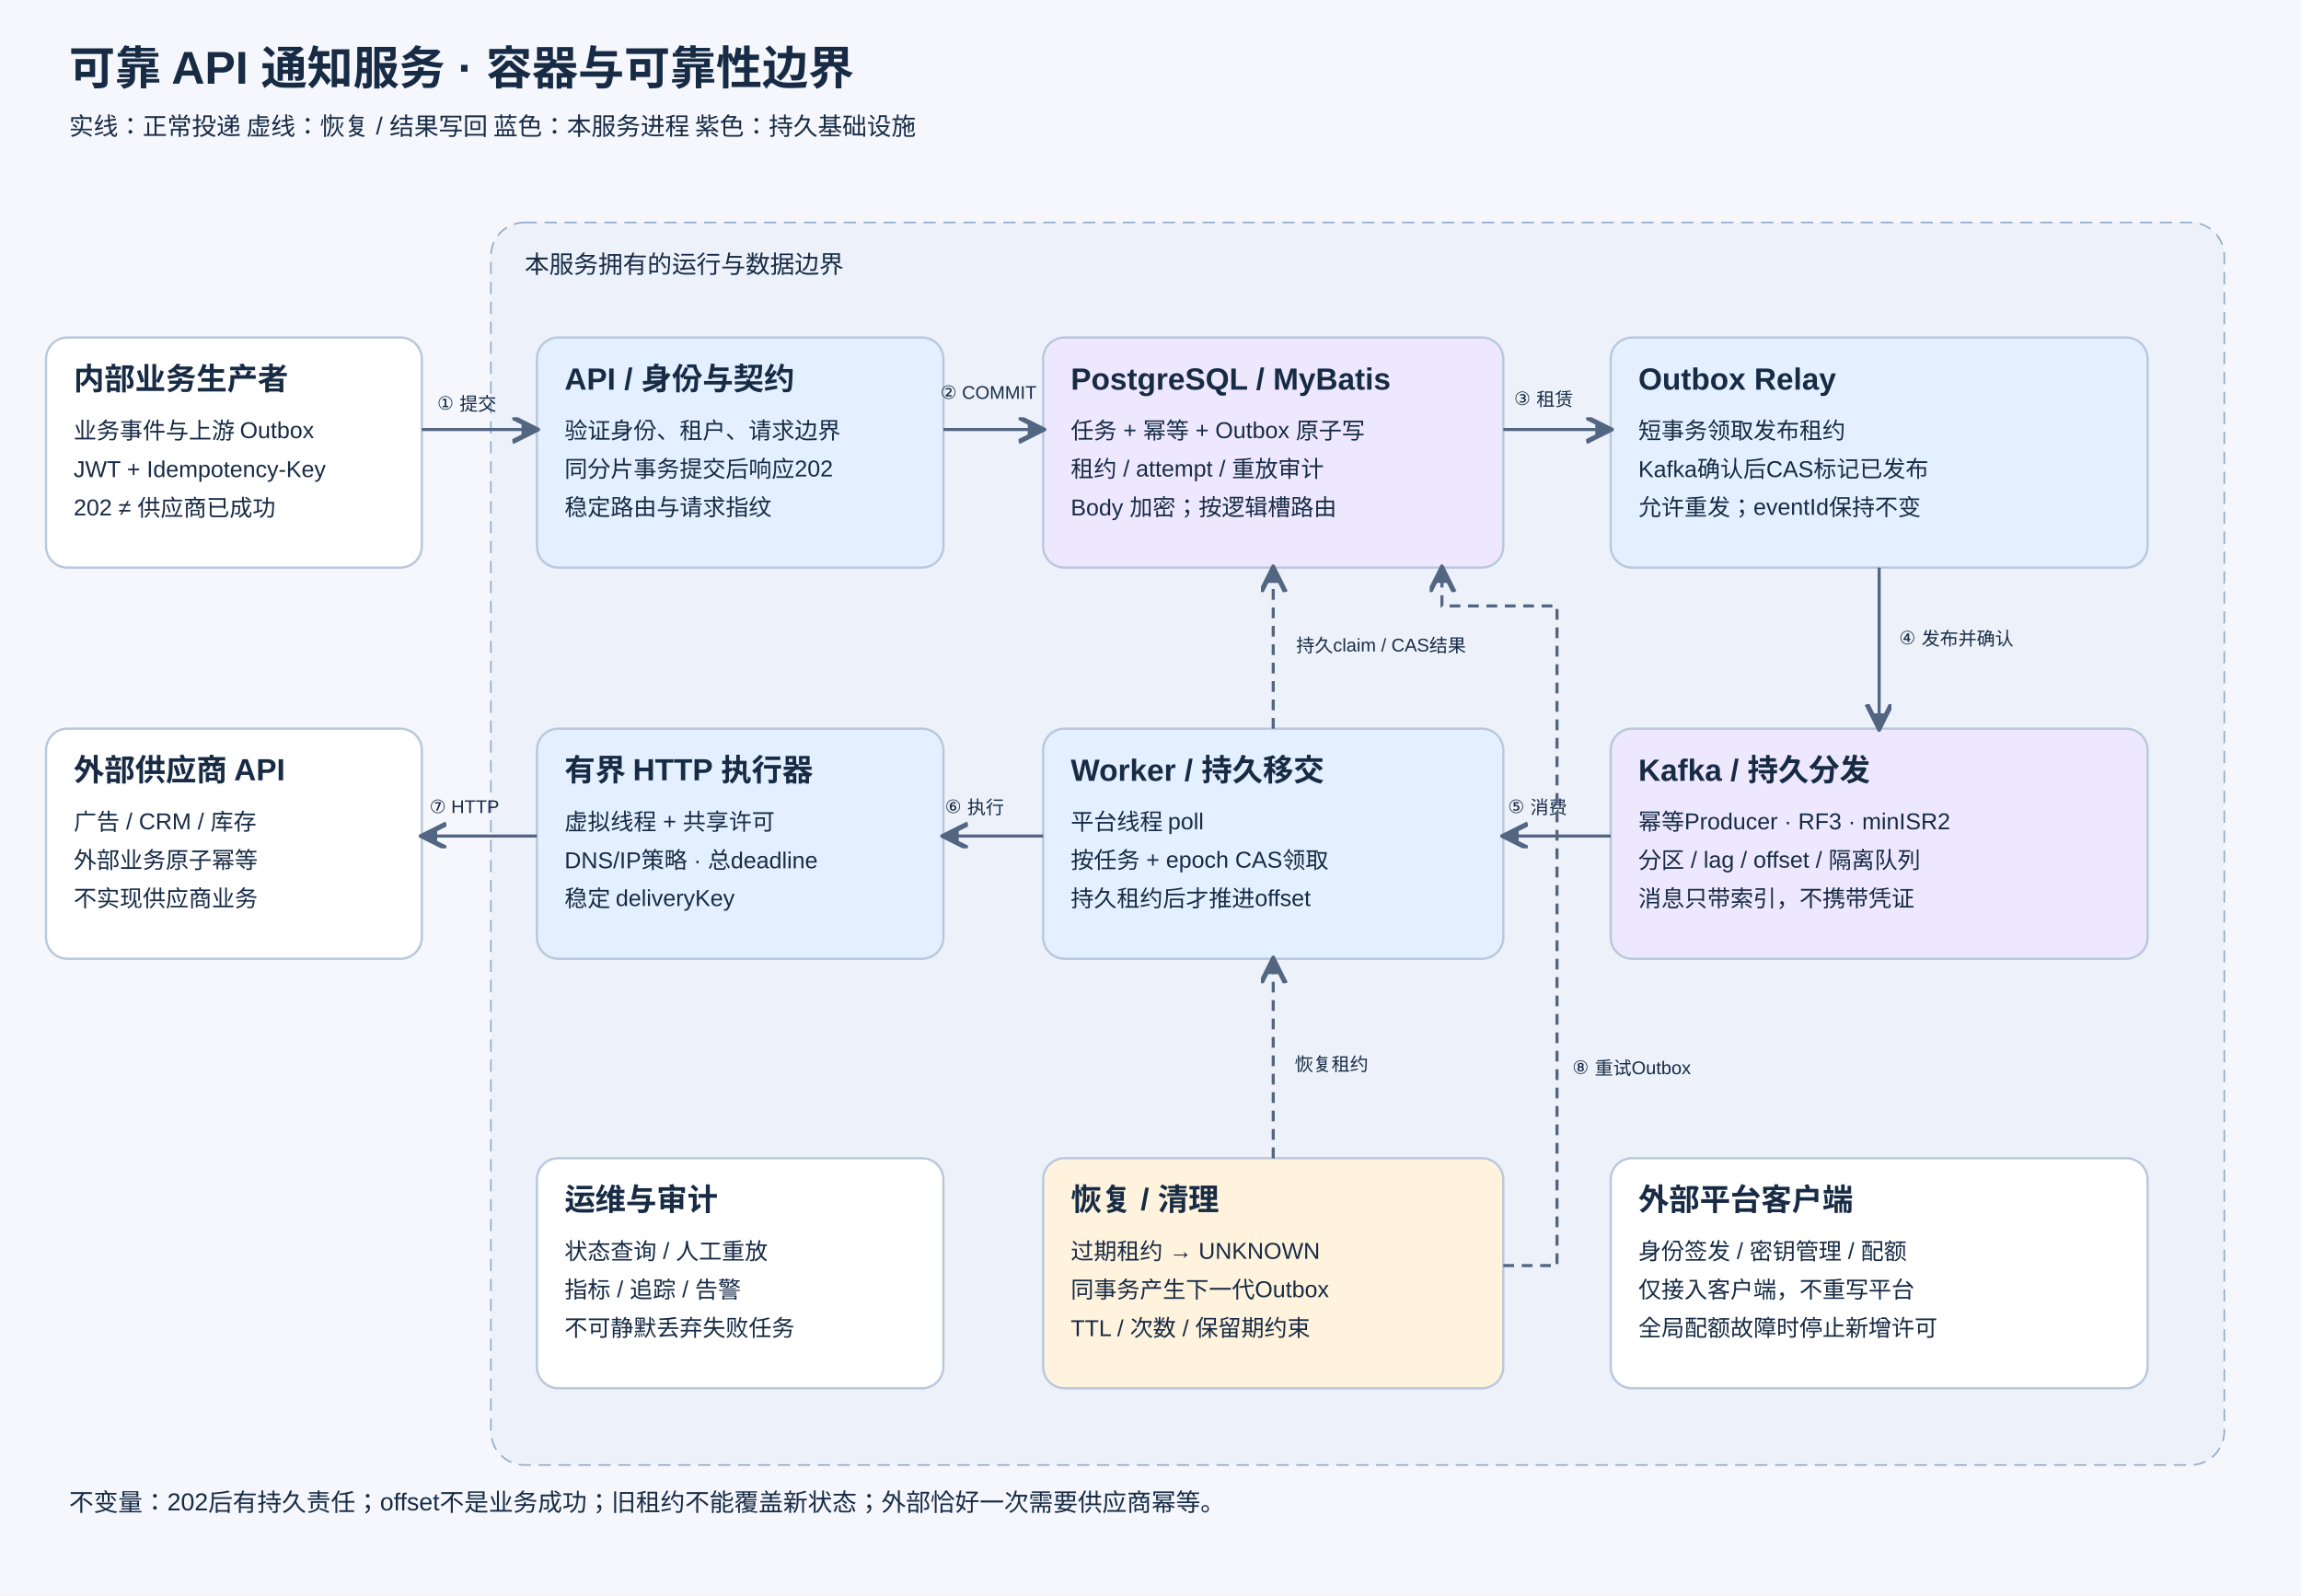
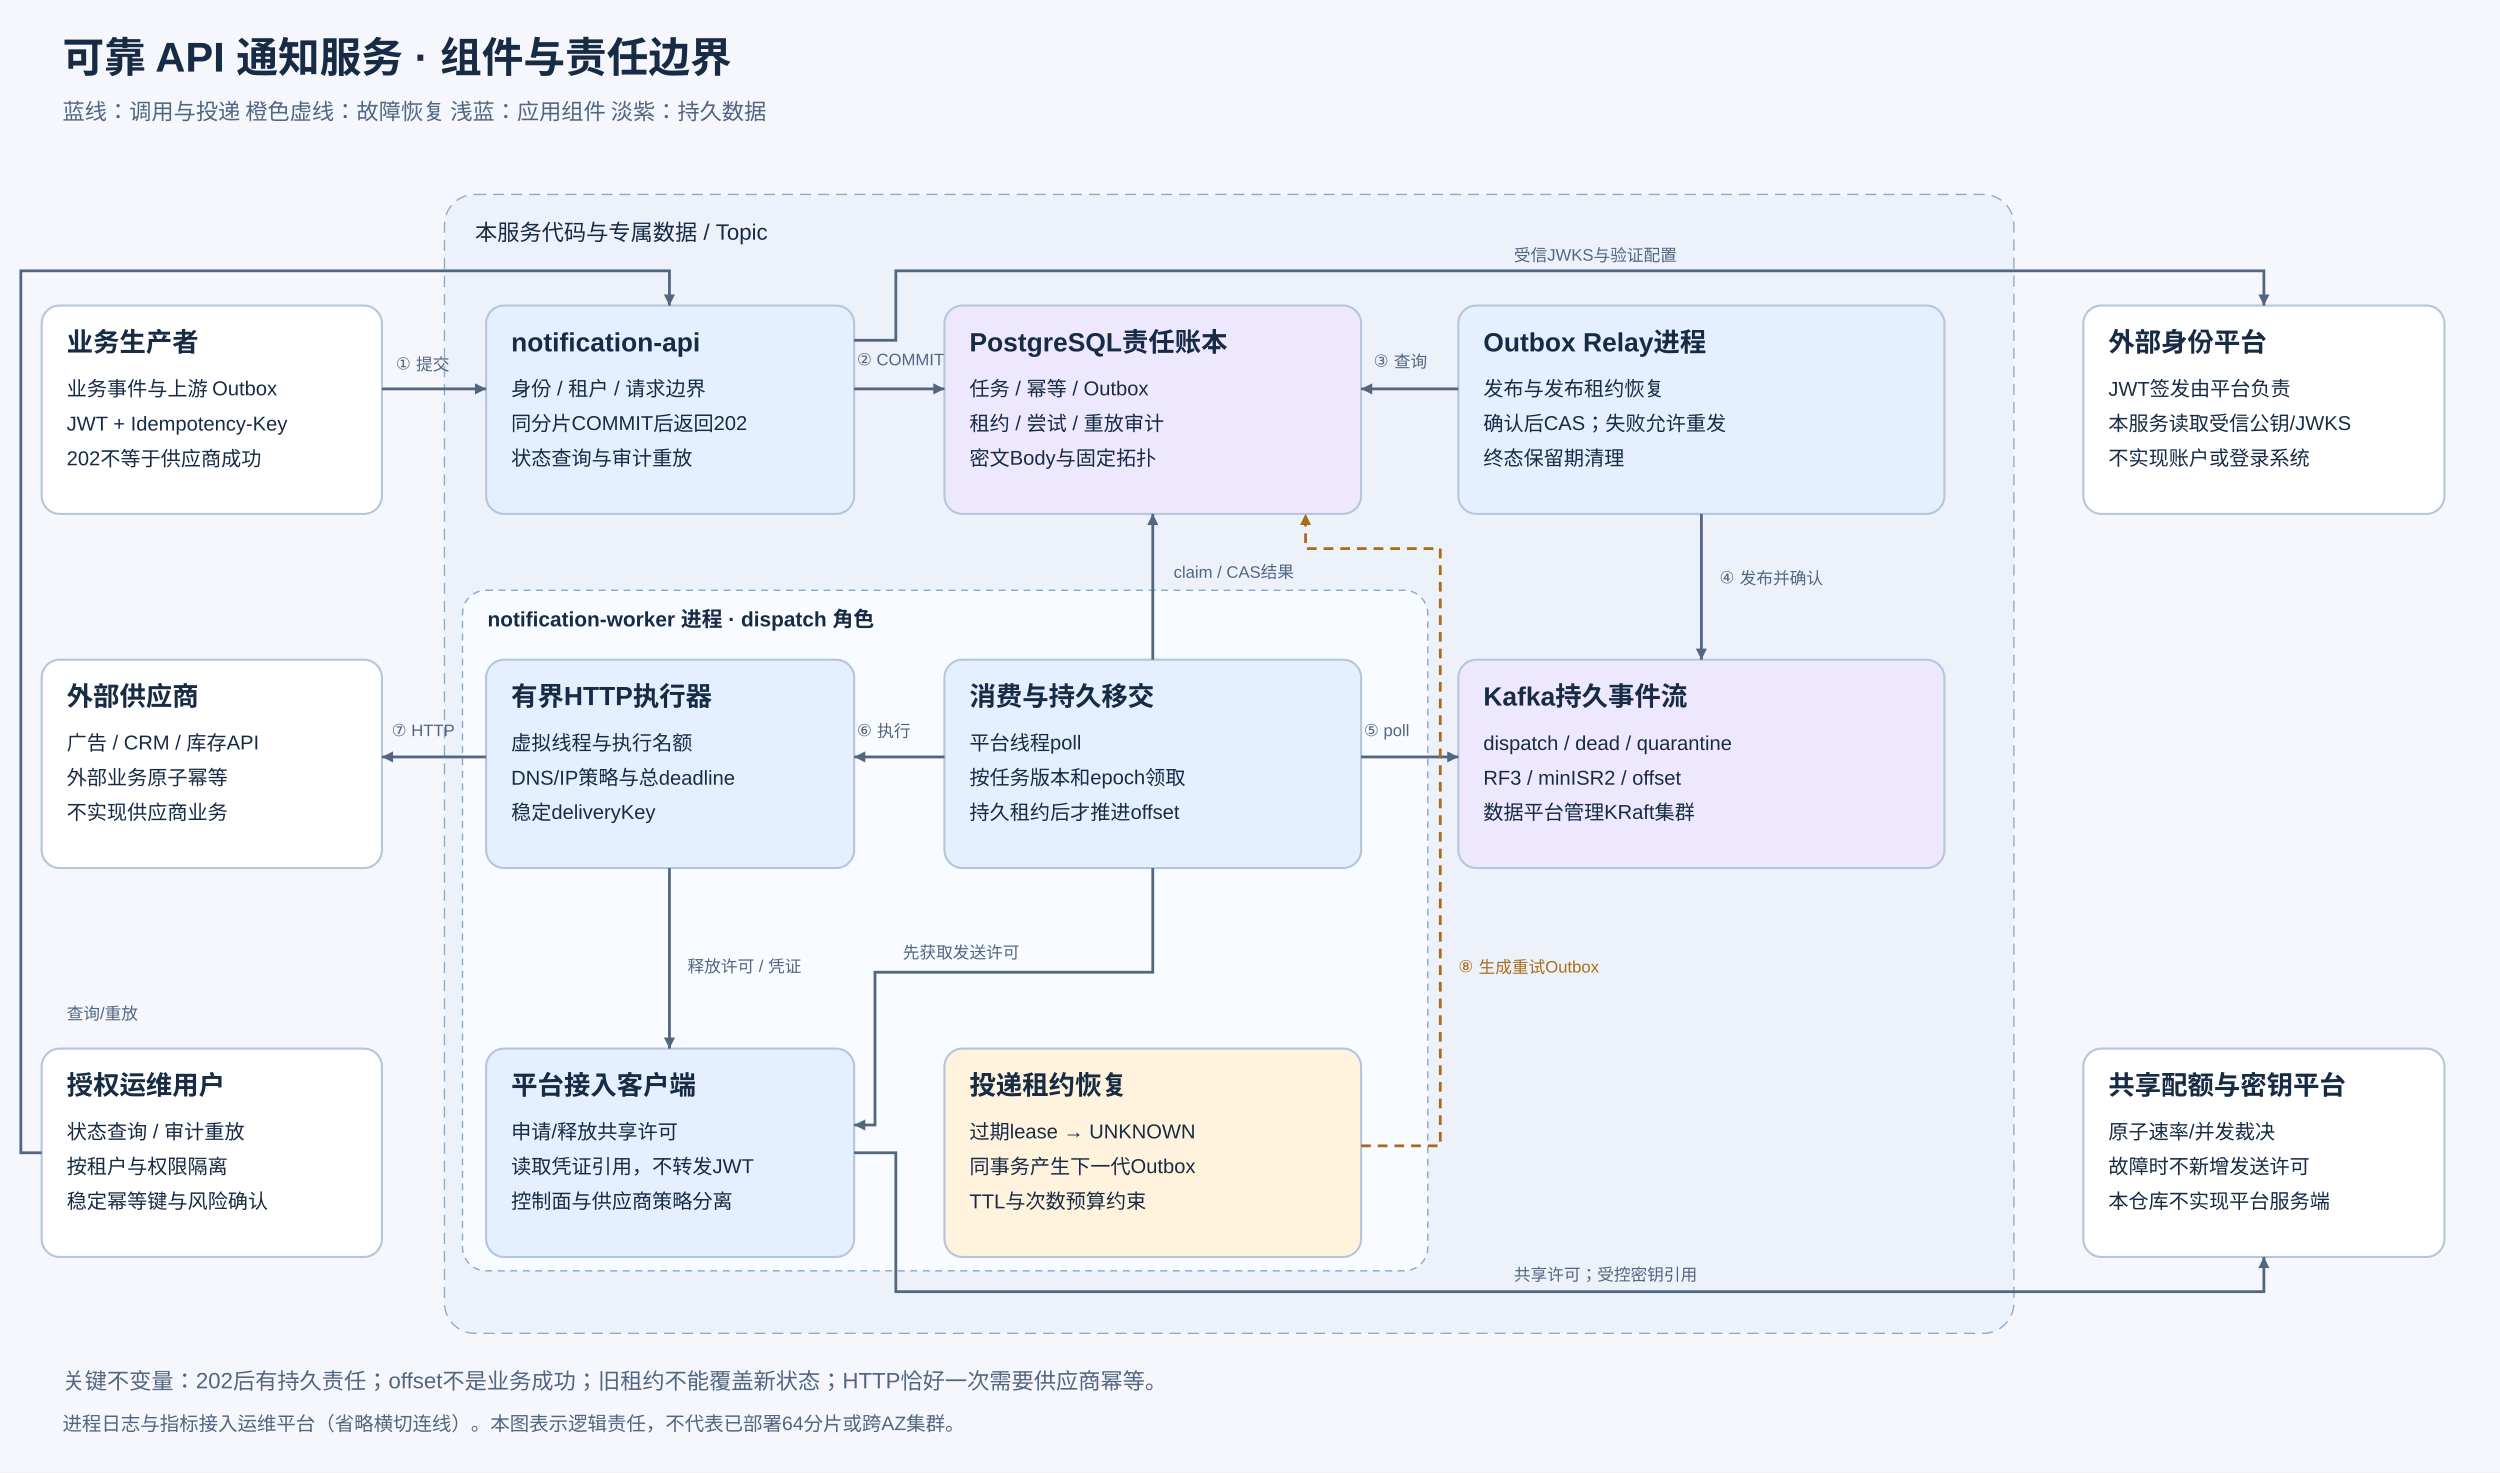
- <svg xmlns="http://www.w3.org/2000/svg" width="1500" height="1040" viewBox="0 0 1500 1040">
+ <svg xmlns="http://www.w3.org/2000/svg" width="1800" height="1060" viewBox="0 0 1800 1060">
  <defs>
-     <marker id="arrow" markerWidth="9" markerHeight="9" refX="8" refY="4" orient="auto">
-       <path d="M0,0 L8,4 L0,8" fill="none" stroke="#526581" stroke-width="1.6" />
+     <marker id="arrow" markerWidth="9" markerHeight="9" refX="8" refY="4" orient="auto" markerUnits="userSpaceOnUse">
+       <path d="M0,0 L8,4 L0,8 Z" fill="#526581" />
+     </marker>
+     <marker id="recovery" markerWidth="9" markerHeight="9" refX="8" refY="4" orient="auto" markerUnits="userSpaceOnUse">
+       <path d="M0,0 L8,4 L0,8 Z" fill="#a76d19" />
    </marker>
  </defs>
-   <style>text{font-family:Microsoft YaHei,Arial,sans-serif;fill:#172b45}.title{font-size:30px;font-weight:700}.sub{font-size:16px;fill:#526581}.node{font-size:20px;font-weight:700}.body{font-size:15px}.label{font-size:14px;fill:#405772}</style>
-   <rect width="1500" height="1040" fill="#f5f7fc" />
-   <text x="45" y="55" font-size="30" font-weight="700" font-family="Microsoft YaHei" fill="#172b45">可靠 API 通知服务 · 容器与可靠性边界</text>
-   <text x="45" y="88" font-size="16" font-family="Microsoft YaHei" fill="#172b45">实线：正常投递     虚线：恢复 / 结果写回     蓝色：本服务进程     紫色：持久基础设施</text>
-   <rect x="320" y="145" width="1130" height="810" rx="22" fill="#edf2fa" stroke="#92a9c9" stroke-dasharray="8 5" />
-   <text x="342" y="178" font-size="16" font-family="Microsoft YaHei" fill="#172b45">本服务拥有的运行与数据边界</text>
-   <rect x="30" y="220" width="245" height="150" rx="14" fill="#fff" stroke="#b9c8dd" stroke-width="1.5" />
-   <text x="48" y="254" font-size="20" font-weight="700" font-family="Microsoft YaHei" fill="#172b45">内部业务生产者</text>
-   <text x="48" y="286" font-size="15" font-family="Microsoft YaHei" fill="#172b45">业务事件与上游 Outbox</text>
-   <text x="48" y="311" font-size="15" font-family="Microsoft YaHei" fill="#172b45">JWT + Idempotency-Key</text>
-   <text x="48" y="336" font-size="15" font-family="Microsoft YaHei" fill="#172b45">202 ≠ 供应商已成功</text>
-   <rect x="350" y="220" width="265" height="150" rx="14" fill="#e4f0ff" stroke="#b9c8dd" stroke-width="1.5" />
-   <text x="368" y="254" font-size="20" font-weight="700" font-family="Microsoft YaHei" fill="#172b45">API / 身份与契约</text>
-   <text x="368" y="286" font-size="15" font-family="Microsoft YaHei" fill="#172b45">验证身份、租户、请求边界</text>
-   <text x="368" y="311" font-size="15" font-family="Microsoft YaHei" fill="#172b45">同分片事务提交后响应202</text>
-   <text x="368" y="336" font-size="15" font-family="Microsoft YaHei" fill="#172b45">稳定路由与请求指纹</text>
-   <rect x="680" y="220" width="300" height="150" rx="14" fill="#eee8ff" stroke="#b9c8dd" stroke-width="1.5" />
-   <text x="698" y="254" font-size="20" font-weight="700" font-family="Microsoft YaHei" fill="#172b45">PostgreSQL / MyBatis</text>
-   <text x="698" y="286" font-size="15" font-family="Microsoft YaHei" fill="#172b45">任务 + 幂等 + Outbox 原子写</text>
-   <text x="698" y="311" font-size="15" font-family="Microsoft YaHei" fill="#172b45">租约 / attempt / 重放审计</text>
-   <text x="698" y="336" font-size="15" font-family="Microsoft YaHei" fill="#172b45">Body 加密；按逻辑槽路由</text>
-   <rect x="1050" y="220" width="350" height="150" rx="14" fill="#e4f0ff" stroke="#b9c8dd" stroke-width="1.5" />
-   <text x="1068" y="254" font-size="20" font-weight="700" font-family="Microsoft YaHei" fill="#172b45">Outbox Relay</text>
-   <text x="1068" y="286" font-size="15" font-family="Microsoft YaHei" fill="#172b45">短事务领取发布租约</text>
-   <text x="1068" y="311" font-size="15" font-family="Microsoft YaHei" fill="#172b45">Kafka确认后CAS标记已发布</text>
-   <text x="1068" y="336" font-size="15" font-family="Microsoft YaHei" fill="#172b45">允许重发；eventId保持不变</text>
-   <rect x="1050" y="475" width="350" height="150" rx="14" fill="#eee8ff" stroke="#b9c8dd" stroke-width="1.5" />
-   <text x="1068" y="509" font-size="20" font-weight="700" font-family="Microsoft YaHei" fill="#172b45">Kafka / 持久分发</text>
-   <text x="1068" y="541" font-size="15" font-family="Microsoft YaHei" fill="#172b45">幂等Producer · RF3 · minISR2</text>
-   <text x="1068" y="566" font-size="15" font-family="Microsoft YaHei" fill="#172b45">分区 / lag / offset / 隔离队列</text>
-   <text x="1068" y="591" font-size="15" font-family="Microsoft YaHei" fill="#172b45">消息只带索引，不携带凭证</text>
-   <rect x="680" y="475" width="300" height="150" rx="14" fill="#e4f0ff" stroke="#b9c8dd" stroke-width="1.5" />
-   <text x="698" y="509" font-size="20" font-weight="700" font-family="Microsoft YaHei" fill="#172b45">Worker / 持久移交</text>
-   <text x="698" y="541" font-size="15" font-family="Microsoft YaHei" fill="#172b45">平台线程 poll</text>
-   <text x="698" y="566" font-size="15" font-family="Microsoft YaHei" fill="#172b45">按任务 + epoch CAS领取</text>
-   <text x="698" y="591" font-size="15" font-family="Microsoft YaHei" fill="#172b45">持久租约后才推进offset</text>
-   <rect x="350" y="475" width="265" height="150" rx="14" fill="#e4f0ff" stroke="#b9c8dd" stroke-width="1.5" />
-   <text x="368" y="509" font-size="20" font-weight="700" font-family="Microsoft YaHei" fill="#172b45">有界 HTTP 执行器</text>
-   <text x="368" y="541" font-size="15" font-family="Microsoft YaHei" fill="#172b45">虚拟线程 + 共享许可</text>
-   <text x="368" y="566" font-size="15" font-family="Microsoft YaHei" fill="#172b45">DNS/IP策略 · 总deadline</text>
-   <text x="368" y="591" font-size="15" font-family="Microsoft YaHei" fill="#172b45">稳定 deliveryKey</text>
-   <rect x="30" y="475" width="245" height="150" rx="14" fill="#fff" stroke="#b9c8dd" stroke-width="1.5" />
-   <text x="48" y="509" font-size="20" font-weight="700" font-family="Microsoft YaHei" fill="#172b45">外部供应商 API</text>
-   <text x="48" y="541" font-size="15" font-family="Microsoft YaHei" fill="#172b45">广告 / CRM / 库存</text>
-   <text x="48" y="566" font-size="15" font-family="Microsoft YaHei" fill="#172b45">外部业务原子幂等</text>
-   <text x="48" y="591" font-size="15" font-family="Microsoft YaHei" fill="#172b45">不实现供应商业务</text>
-   <rect x="680" y="755" width="300" height="150" rx="14" fill="#fff3de" stroke="#b9c8dd" stroke-width="1.5" />
-   <text x="698" y="789" font-size="20" font-weight="700" font-family="Microsoft YaHei" fill="#172b45">恢复 / 清理</text>
-   <text x="698" y="821" font-size="15" font-family="Microsoft YaHei" fill="#172b45">过期租约 → UNKNOWN</text>
-   <text x="698" y="846" font-size="15" font-family="Microsoft YaHei" fill="#172b45">同事务产生下一代Outbox</text>
-   <text x="698" y="871" font-size="15" font-family="Microsoft YaHei" fill="#172b45">TTL / 次数 / 保留期约束</text>
-   <rect x="350" y="755" width="265" height="150" rx="14" fill="#fff" stroke="#b9c8dd" stroke-width="1.5" />
-   <text x="368" y="789" font-size="20" font-weight="700" font-family="Microsoft YaHei" fill="#172b45">运维与审计</text>
-   <text x="368" y="821" font-size="15" font-family="Microsoft YaHei" fill="#172b45">状态查询 / 人工重放</text>
-   <text x="368" y="846" font-size="15" font-family="Microsoft YaHei" fill="#172b45">指标 / 追踪 / 告警</text>
-   <text x="368" y="871" font-size="15" font-family="Microsoft YaHei" fill="#172b45">不可静默丢弃失败任务</text>
-   <rect x="1050" y="755" width="350" height="150" rx="14" fill="#fff" stroke="#b9c8dd" stroke-width="1.5" />
-   <text x="1068" y="789" font-size="20" font-weight="700" font-family="Microsoft YaHei" fill="#172b45">外部平台客户端</text>
-   <text x="1068" y="821" font-size="15" font-family="Microsoft YaHei" fill="#172b45">身份签发 / 密钥管理 / 配额</text>
-   <text x="1068" y="846" font-size="15" font-family="Microsoft YaHei" fill="#172b45">仅接入客户端，不重写平台</text>
-   <text x="1068" y="871" font-size="15" font-family="Microsoft YaHei" fill="#172b45">全局配额故障时停止新增许可</text>
+   <rect width="1800" height="1060" fill="#f5f7fc" />
+   <text x="45" y="52" font-family="Microsoft YaHei,Arial,sans-serif" font-size="30" font-weight="700" fill="#172b45">可靠 API 通知服务 · 组件与责任边界</text>
+   <text x="45" y="86" font-family="Microsoft YaHei,Arial,sans-serif" font-size="16" font-weight="400" fill="#526581">蓝线：调用与投递    橙色虚线：故障恢复    浅蓝：应用组件    淡紫：持久数据</text>
+   <rect x="320" y="140" width="1130" height="820" rx="22" fill="#edf2fa" stroke="#92a9c9" stroke-dasharray="8 5" />
+   <text x="342" y="173" font-family="Microsoft YaHei,Arial,sans-serif" font-size="16" font-weight="400" fill="#172b45">本服务代码与专属数据 / Topic</text>
+   <rect x="333" y="425" width="695" height="490" rx="17" fill="#f8fbff" stroke="#85a9cc" stroke-dasharray="5 4" />
+   <text x="351" y="451" font-family="Microsoft YaHei,Arial,sans-serif" font-size="15" font-weight="700" fill="#172b45">notification-worker 进程 · dispatch 角色</text>
+   <rect x="30" y="220" width="245" height="150" rx="13" fill="#fff" stroke="#b5c5da" stroke-width="1.5" />
+   <text x="48" y="253" font-family="Microsoft YaHei,Arial,sans-serif" font-size="19" font-weight="700" fill="#172b45">业务生产者</text>
+   <text x="48" y="285" font-family="Microsoft YaHei,Arial,sans-serif" font-size="14.5" font-weight="400" fill="#172b45">业务事件与上游 Outbox</text>
+   <text x="48" y="310" font-family="Microsoft YaHei,Arial,sans-serif" font-size="14.5" font-weight="400" fill="#172b45">JWT + Idempotency-Key</text>
+   <text x="48" y="335" font-family="Microsoft YaHei,Arial,sans-serif" font-size="14.5" font-weight="400" fill="#172b45">202不等于供应商成功</text>
+   <rect x="350" y="220" width="265" height="150" rx="13" fill="#e4f0ff" stroke="#b5c5da" stroke-width="1.5" />
+   <text x="368" y="253" font-family="Microsoft YaHei,Arial,sans-serif" font-size="19" font-weight="700" fill="#172b45">notification-api</text>
+   <text x="368" y="285" font-family="Microsoft YaHei,Arial,sans-serif" font-size="14.5" font-weight="400" fill="#172b45">身份 / 租户 / 请求边界</text>
+   <text x="368" y="310" font-family="Microsoft YaHei,Arial,sans-serif" font-size="14.5" font-weight="400" fill="#172b45">同分片COMMIT后返回202</text>
+   <text x="368" y="335" font-family="Microsoft YaHei,Arial,sans-serif" font-size="14.5" font-weight="400" fill="#172b45">状态查询与审计重放</text>
+   <rect x="680" y="220" width="300" height="150" rx="13" fill="#eee8ff" stroke="#b5c5da" stroke-width="1.5" />
+   <text x="698" y="253" font-family="Microsoft YaHei,Arial,sans-serif" font-size="19" font-weight="700" fill="#172b45">PostgreSQL责任账本</text>
+   <text x="698" y="285" font-family="Microsoft YaHei,Arial,sans-serif" font-size="14.5" font-weight="400" fill="#172b45">任务 / 幂等 / Outbox</text>
+   <text x="698" y="310" font-family="Microsoft YaHei,Arial,sans-serif" font-size="14.5" font-weight="400" fill="#172b45">租约 / 尝试 / 重放审计</text>
+   <text x="698" y="335" font-family="Microsoft YaHei,Arial,sans-serif" font-size="14.5" font-weight="400" fill="#172b45">密文Body与固定拓扑</text>
+   <rect x="1050" y="220" width="350" height="150" rx="13" fill="#e4f0ff" stroke="#b5c5da" stroke-width="1.5" />
+   <text x="1068" y="253" font-family="Microsoft YaHei,Arial,sans-serif" font-size="19" font-weight="700" fill="#172b45">Outbox Relay进程</text>
+   <text x="1068" y="285" font-family="Microsoft YaHei,Arial,sans-serif" font-size="14.5" font-weight="400" fill="#172b45">发布与发布租约恢复</text>
+   <text x="1068" y="310" font-family="Microsoft YaHei,Arial,sans-serif" font-size="14.5" font-weight="400" fill="#172b45">确认后CAS；失败允许重发</text>
+   <text x="1068" y="335" font-family="Microsoft YaHei,Arial,sans-serif" font-size="14.5" font-weight="400" fill="#172b45">终态保留期清理</text>
+   <rect x="1500" y="220" width="260" height="150" rx="13" fill="#fff" stroke="#b5c5da" stroke-width="1.5" />
+   <text x="1518" y="253" font-family="Microsoft YaHei,Arial,sans-serif" font-size="19" font-weight="700" fill="#172b45">外部身份平台</text>
+   <text x="1518" y="285" font-family="Microsoft YaHei,Arial,sans-serif" font-size="14.5" font-weight="400" fill="#172b45">JWT签发由平台负责</text>
+   <text x="1518" y="310" font-family="Microsoft YaHei,Arial,sans-serif" font-size="14.5" font-weight="400" fill="#172b45">本服务读取受信公钥/JWKS</text>
+   <text x="1518" y="335" font-family="Microsoft YaHei,Arial,sans-serif" font-size="14.5" font-weight="400" fill="#172b45">不实现账户或登录系统</text>
+   <rect x="1050" y="475" width="350" height="150" rx="13" fill="#eee8ff" stroke="#b5c5da" stroke-width="1.5" />
+   <text x="1068" y="508" font-family="Microsoft YaHei,Arial,sans-serif" font-size="19" font-weight="700" fill="#172b45">Kafka持久事件流</text>
+   <text x="1068" y="540" font-family="Microsoft YaHei,Arial,sans-serif" font-size="14.5" font-weight="400" fill="#172b45">dispatch / dead / quarantine</text>
+   <text x="1068" y="565" font-family="Microsoft YaHei,Arial,sans-serif" font-size="14.5" font-weight="400" fill="#172b45">RF3 / minISR2 / offset</text>
+   <text x="1068" y="590" font-family="Microsoft YaHei,Arial,sans-serif" font-size="14.5" font-weight="400" fill="#172b45">数据平台管理KRaft集群</text>
+   <rect x="680" y="475" width="300" height="150" rx="13" fill="#e4f0ff" stroke="#b5c5da" stroke-width="1.5" />
+   <text x="698" y="508" font-family="Microsoft YaHei,Arial,sans-serif" font-size="19" font-weight="700" fill="#172b45">消费与持久移交</text>
+   <text x="698" y="540" font-family="Microsoft YaHei,Arial,sans-serif" font-size="14.5" font-weight="400" fill="#172b45">平台线程poll</text>
+   <text x="698" y="565" font-family="Microsoft YaHei,Arial,sans-serif" font-size="14.5" font-weight="400" fill="#172b45">按任务版本和epoch领取</text>
+   <text x="698" y="590" font-family="Microsoft YaHei,Arial,sans-serif" font-size="14.5" font-weight="400" fill="#172b45">持久租约后才推进offset</text>
+   <rect x="350" y="475" width="265" height="150" rx="13" fill="#e4f0ff" stroke="#b5c5da" stroke-width="1.5" />
+   <text x="368" y="508" font-family="Microsoft YaHei,Arial,sans-serif" font-size="19" font-weight="700" fill="#172b45">有界HTTP执行器</text>
+   <text x="368" y="540" font-family="Microsoft YaHei,Arial,sans-serif" font-size="14.5" font-weight="400" fill="#172b45">虚拟线程与执行名额</text>
+   <text x="368" y="565" font-family="Microsoft YaHei,Arial,sans-serif" font-size="14.5" font-weight="400" fill="#172b45">DNS/IP策略与总deadline</text>
+   <text x="368" y="590" font-family="Microsoft YaHei,Arial,sans-serif" font-size="14.5" font-weight="400" fill="#172b45">稳定deliveryKey</text>
+   <rect x="30" y="475" width="245" height="150" rx="13" fill="#fff" stroke="#b5c5da" stroke-width="1.5" />
+   <text x="48" y="508" font-family="Microsoft YaHei,Arial,sans-serif" font-size="19" font-weight="700" fill="#172b45">外部供应商</text>
+   <text x="48" y="540" font-family="Microsoft YaHei,Arial,sans-serif" font-size="14.5" font-weight="400" fill="#172b45">广告 / CRM / 库存API</text>
+   <text x="48" y="565" font-family="Microsoft YaHei,Arial,sans-serif" font-size="14.5" font-weight="400" fill="#172b45">外部业务原子幂等</text>
+   <text x="48" y="590" font-family="Microsoft YaHei,Arial,sans-serif" font-size="14.5" font-weight="400" fill="#172b45">不实现供应商业务</text>
+   <rect x="680" y="755" width="300" height="150" rx="13" fill="#fff3de" stroke="#b5c5da" stroke-width="1.5" />
+   <text x="698" y="788" font-family="Microsoft YaHei,Arial,sans-serif" font-size="19" font-weight="700" fill="#172b45">投递租约恢复</text>
+   <text x="698" y="820" font-family="Microsoft YaHei,Arial,sans-serif" font-size="14.5" font-weight="400" fill="#172b45">过期lease → UNKNOWN</text>
+   <text x="698" y="845" font-family="Microsoft YaHei,Arial,sans-serif" font-size="14.5" font-weight="400" fill="#172b45">同事务产生下一代Outbox</text>
+   <text x="698" y="870" font-family="Microsoft YaHei,Arial,sans-serif" font-size="14.5" font-weight="400" fill="#172b45">TTL与次数预算约束</text>
+   <rect x="350" y="755" width="265" height="150" rx="13" fill="#e4f0ff" stroke="#b5c5da" stroke-width="1.5" />
+   <text x="368" y="788" font-family="Microsoft YaHei,Arial,sans-serif" font-size="19" font-weight="700" fill="#172b45">平台接入客户端</text>
+   <text x="368" y="820" font-family="Microsoft YaHei,Arial,sans-serif" font-size="14.5" font-weight="400" fill="#172b45">申请/释放共享许可</text>
+   <text x="368" y="845" font-family="Microsoft YaHei,Arial,sans-serif" font-size="14.5" font-weight="400" fill="#172b45">读取凭证引用，不转发JWT</text>
+   <text x="368" y="870" font-family="Microsoft YaHei,Arial,sans-serif" font-size="14.5" font-weight="400" fill="#172b45">控制面与供应商策略分离</text>
+   <rect x="1500" y="755" width="260" height="150" rx="13" fill="#fff" stroke="#b5c5da" stroke-width="1.5" />
+   <text x="1518" y="788" font-family="Microsoft YaHei,Arial,sans-serif" font-size="19" font-weight="700" fill="#172b45">共享配额与密钥平台</text>
+   <text x="1518" y="820" font-family="Microsoft YaHei,Arial,sans-serif" font-size="14.5" font-weight="400" fill="#172b45">原子速率/并发裁决</text>
+   <text x="1518" y="845" font-family="Microsoft YaHei,Arial,sans-serif" font-size="14.5" font-weight="400" fill="#172b45">故障时不新增发送许可</text>
+   <text x="1518" y="870" font-family="Microsoft YaHei,Arial,sans-serif" font-size="14.5" font-weight="400" fill="#172b45">本仓库不实现平台服务端</text>
+   <rect x="30" y="755" width="245" height="150" rx="13" fill="#fff" stroke="#b5c5da" stroke-width="1.5" />
+   <text x="48" y="788" font-family="Microsoft YaHei,Arial,sans-serif" font-size="19" font-weight="700" fill="#172b45">授权运维用户</text>
+   <text x="48" y="820" font-family="Microsoft YaHei,Arial,sans-serif" font-size="14.5" font-weight="400" fill="#172b45">状态查询 / 审计重放</text>
+   <text x="48" y="845" font-family="Microsoft YaHei,Arial,sans-serif" font-size="14.5" font-weight="400" fill="#172b45">按租户与权限隔离</text>
+   <text x="48" y="870" font-family="Microsoft YaHei,Arial,sans-serif" font-size="14.5" font-weight="400" fill="#172b45">稳定幂等键与风险确认</text>
  <polyline points="275,280 350,280" fill="none" stroke="#526581" stroke-width="2" marker-end="url(#arrow)" />
-   <text x="285" y="267" font-size="12" font-family="Microsoft YaHei" fill="#172b45">① 提交</text>
+   <text x="285" y="266" font-family="Microsoft YaHei,Arial,sans-serif" font-size="12" font-weight="400" fill="#526581">① 提交</text>
  <polyline points="615,280 680,280" fill="none" stroke="#526581" stroke-width="2" marker-end="url(#arrow)" />
-   <text x="613" y="260" font-size="12" font-family="Microsoft YaHei" fill="#172b45">② COMMIT</text>
-   <polyline points="980,280 1050,280" fill="none" stroke="#526581" stroke-width="2" marker-end="url(#arrow)" />
-   <text x="987" y="264" font-size="12" font-family="Microsoft YaHei" fill="#172b45">③ 租赁</text>
+   <text x="617" y="263" font-family="Microsoft YaHei,Arial,sans-serif" font-size="12" font-weight="400" fill="#526581">② COMMIT</text>
+   <polyline points="1050,280 980,280" fill="none" stroke="#526581" stroke-width="2" marker-end="url(#arrow)" />
+   <text x="989" y="264" font-family="Microsoft YaHei,Arial,sans-serif" font-size="12" font-weight="400" fill="#526581">③ 查询</text>
  <polyline points="1225,370 1225,475" fill="none" stroke="#526581" stroke-width="2" marker-end="url(#arrow)" />
-   <text x="1238" y="420" font-size="12" font-family="Microsoft YaHei" fill="#172b45">④ 发布并确认</text>
-   <polyline points="1050,545 980,545" fill="none" stroke="#526581" stroke-width="2" marker-end="url(#arrow)" />
-   <text x="983" y="530" font-size="12" font-family="Microsoft YaHei" fill="#172b45">⑤ 消费</text>
+   <text x="1238" y="420" font-family="Microsoft YaHei,Arial,sans-serif" font-size="12" font-weight="400" fill="#526581">④ 发布并确认</text>
+   <polyline points="980,545 1050,545" fill="none" stroke="#526581" stroke-width="2" marker-end="url(#arrow)" />
+   <text x="982" y="530" font-family="Microsoft YaHei,Arial,sans-serif" font-size="12" font-weight="400" fill="#526581">⑤ poll</text>
  <polyline points="680,545 615,545" fill="none" stroke="#526581" stroke-width="2" marker-end="url(#arrow)" />
-   <text x="616" y="530" font-size="12" font-family="Microsoft YaHei" fill="#172b45">⑥ 执行</text>
+   <text x="617" y="530" font-family="Microsoft YaHei,Arial,sans-serif" font-size="12" font-weight="400" fill="#526581">⑥ 执行</text>
  <polyline points="350,545 275,545" fill="none" stroke="#526581" stroke-width="2" marker-end="url(#arrow)" />
-   <text x="280" y="530" font-size="12" font-family="Microsoft YaHei" fill="#172b45">⑦ HTTP</text>
-   <polyline points="830,475 830,370" fill="none" stroke="#526581" stroke-width="2" marker-end="url(#arrow)" stroke-dasharray="7 5" />
-   <text x="845" y="425" font-size="12" font-family="Microsoft YaHei" fill="#172b45">持久claim / CAS结果</text>
-   <polyline points="830,755 830,625" fill="none" stroke="#526581" stroke-width="2" marker-end="url(#arrow)" stroke-dasharray="7 5" />
-   <text x="844" y="698" font-size="12" font-family="Microsoft YaHei" fill="#172b45">恢复租约</text>
-   <polyline points="980,825 1015,825 1015,395 940,395 940,370" fill="none" stroke="#526581" stroke-width="2" marker-end="url(#arrow)" stroke-dasharray="7 5" />
-   <text x="1025" y="700" font-size="12" font-family="Microsoft YaHei" fill="#172b45">⑧ 重试Outbox</text>
-   <text x="45" y="985" font-size="16" font-family="Microsoft YaHei" fill="#172b45">不变量：202后有持久责任；offset不是业务成功；旧租约不能覆盖新状态；外部恰好一次需要供应商幂等。</text>
-   <polygon points="350.0,280.0 340.0,284.0 340.0,276.0" fill="#526581" />
-   <polygon points="680.0,280.0 670.0,284.0 670.0,276.0" fill="#526581" />
-   <polygon points="1050.0,280.0 1040.0,284.0 1040.0,276.0" fill="#526581" />
-   <polygon points="1225.0,475.0 1221.0,465.0 1229.0,465.0" fill="#526581" />
-   <polygon points="980.0,545.0 990.0,541.0 990.0,549.0" fill="#526581" />
-   <polygon points="615.0,545.0 625.0,541.0 625.0,549.0" fill="#526581" />
-   <polygon points="275.0,545.0 285.0,541.0 285.0,549.0" fill="#526581" />
-   <polygon points="830.0,370.0 834.0,380.0 826.0,380.0" fill="#526581" />
-   <polygon points="830.0,625.0 834.0,635.0 826.0,635.0" fill="#526581" />
-   <polygon points="940.0,370.0 944.0,380.0 936.0,380.0" fill="#526581" />
+   <text x="282" y="530" font-family="Microsoft YaHei,Arial,sans-serif" font-size="12" font-weight="400" fill="#526581">⑦ HTTP</text>
+   <polyline points="830,475 830,370" fill="none" stroke="#526581" stroke-width="2" marker-end="url(#arrow)" />
+   <text x="845" y="416" font-family="Microsoft YaHei,Arial,sans-serif" font-size="12" font-weight="400" fill="#526581">claim / CAS结果</text>
+   <polyline points="980,825 1037,825 1037,395 940,395 940,370" fill="none" stroke="#a76d19" stroke-width="2" marker-end="url(#recovery)" stroke-dasharray="7 5" />
+   <text x="1050" y="700" font-family="Microsoft YaHei,Arial,sans-serif" font-size="12" font-weight="400" fill="#a76d19">⑧ 生成重试Outbox</text>
+   <polyline points="615,830 645,830 645,930 1630,930 1630,905" fill="none" stroke="#526581" stroke-width="2" marker-end="url(#arrow)" />
+   <text x="1090" y="922" font-family="Microsoft YaHei,Arial,sans-serif" font-size="12" font-weight="400" fill="#526581">共享许可；受控密钥引用</text>
+   <polyline points="482,625 482,755" fill="none" stroke="#526581" stroke-width="2" marker-end="url(#arrow)" />
+   <text x="495" y="700" font-family="Microsoft YaHei,Arial,sans-serif" font-size="12" font-weight="400" fill="#526581">释放许可 / 凭证</text>
+   <polyline points="30,830 15,830 15,195 482,195 482,220" fill="none" stroke="#526581" stroke-width="2" marker-end="url(#arrow)" />
+   <text x="48" y="734" font-family="Microsoft YaHei,Arial,sans-serif" font-size="12" font-weight="400" fill="#526581">查询/重放</text>
+   <polyline points="615,245 645,245 645,195 1630,195 1630,220" fill="none" stroke="#526581" stroke-width="2" marker-end="url(#arrow)" />
+   <text x="1090" y="188" font-family="Microsoft YaHei,Arial,sans-serif" font-size="12" font-weight="400" fill="#526581">受信JWKS与验证配置</text>
+   <text x="45" y="1000" font-family="Microsoft YaHei,Arial,sans-serif" font-size="16" font-weight="400" fill="#526581">关键不变量：202后有持久责任；offset不是业务成功；旧租约不能覆盖新状态；HTTP恰好一次需要供应商幂等。</text>
+   <text x="45" y="1030" font-family="Microsoft YaHei,Arial,sans-serif" font-size="14" font-weight="400" fill="#526581">进程日志与指标接入运维平台（省略横切连线）。本图表示逻辑责任，不代表已部署64分片或跨AZ集群。</text>
+   <polyline points="830,625 830,700 630,700 630,810 615,810" fill="none" stroke="#526581" stroke-width="2" marker-end="url(#arrow)" />
+   <text x="650" y="690" font-family="Microsoft YaHei,Arial,sans-serif" font-size="12" fill="#526581">先获取发送许可</text>
</svg>
